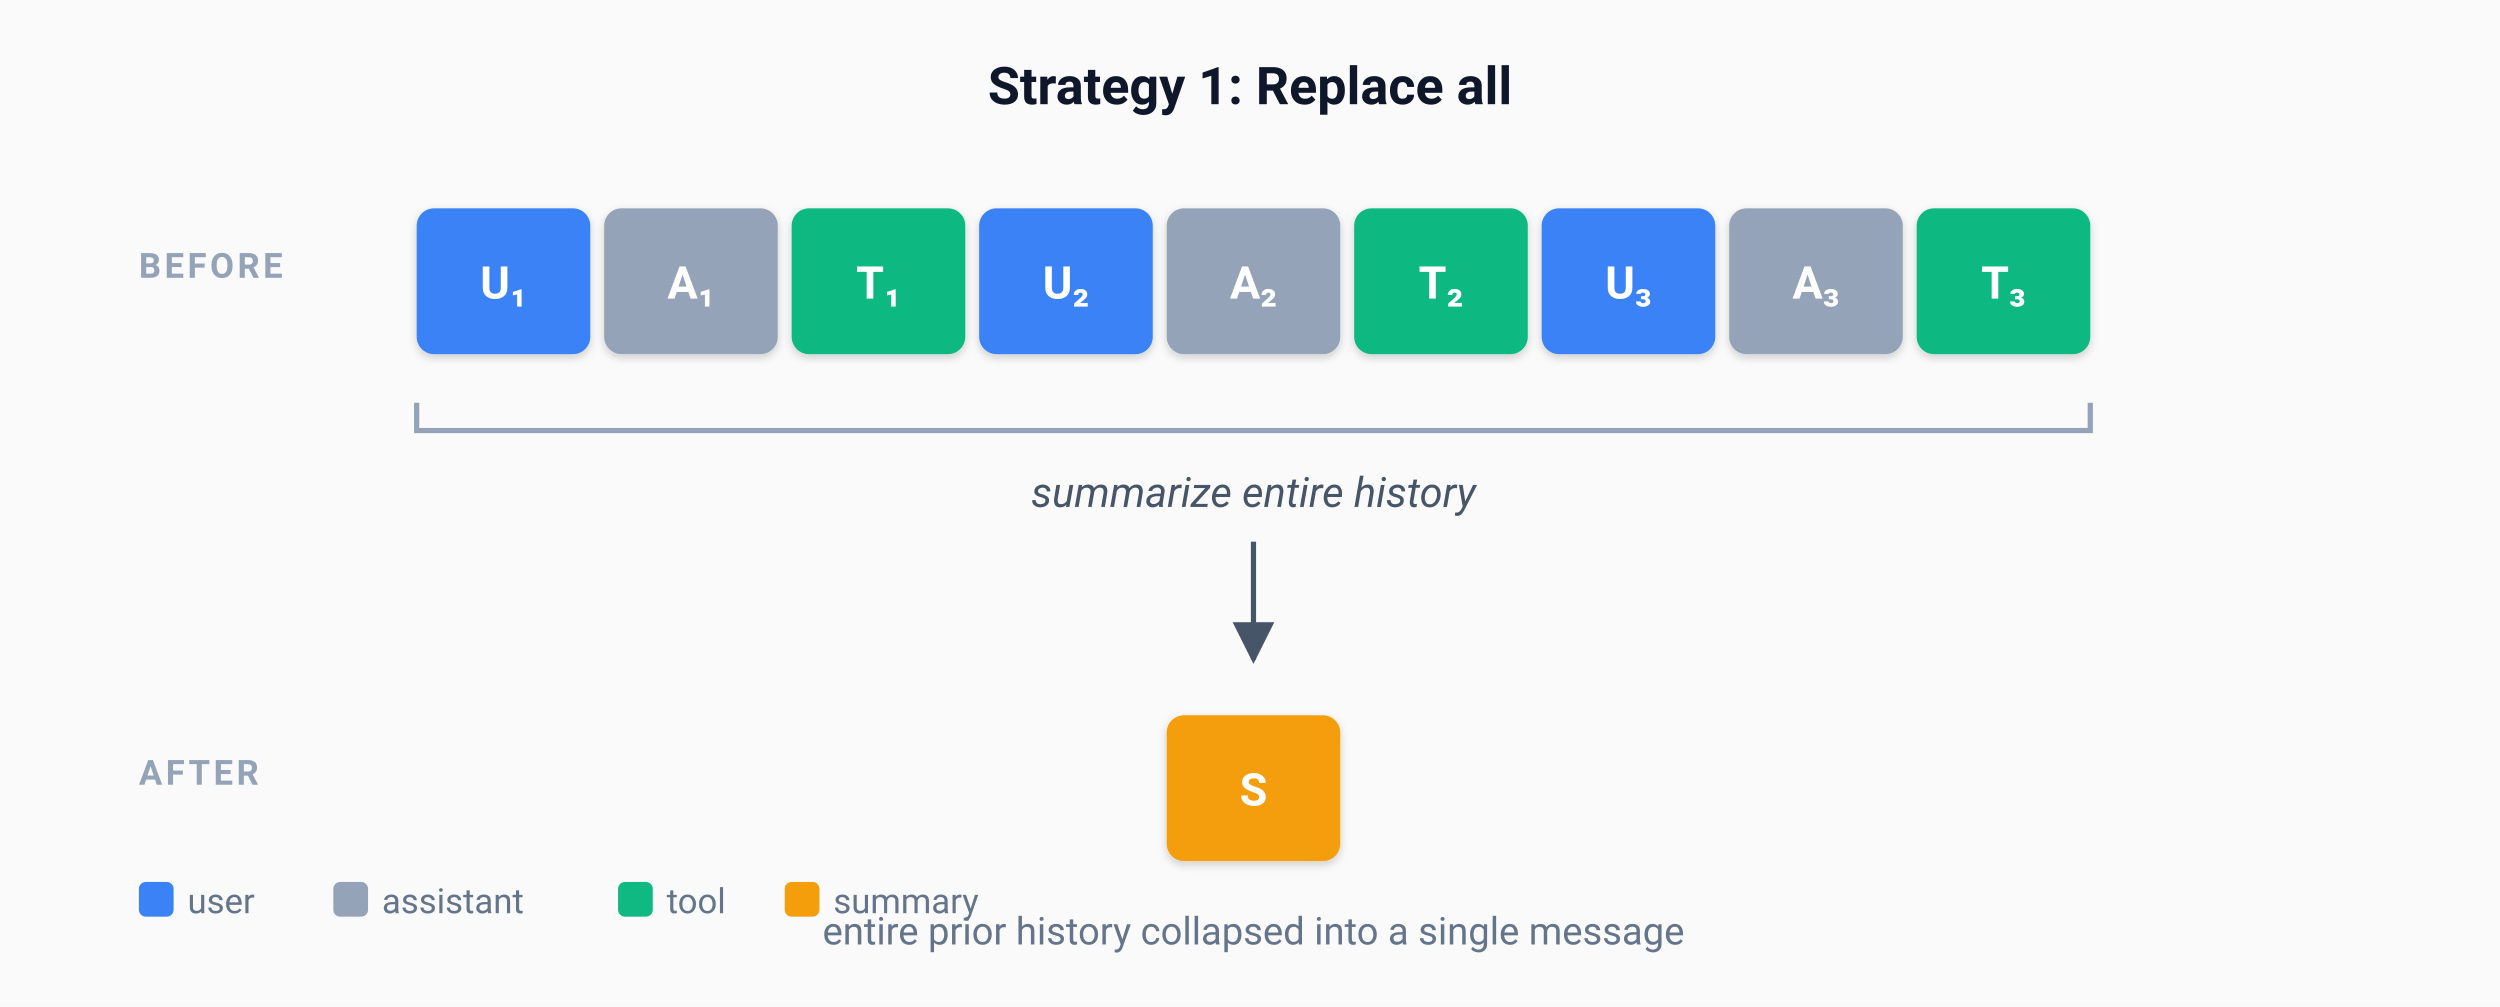
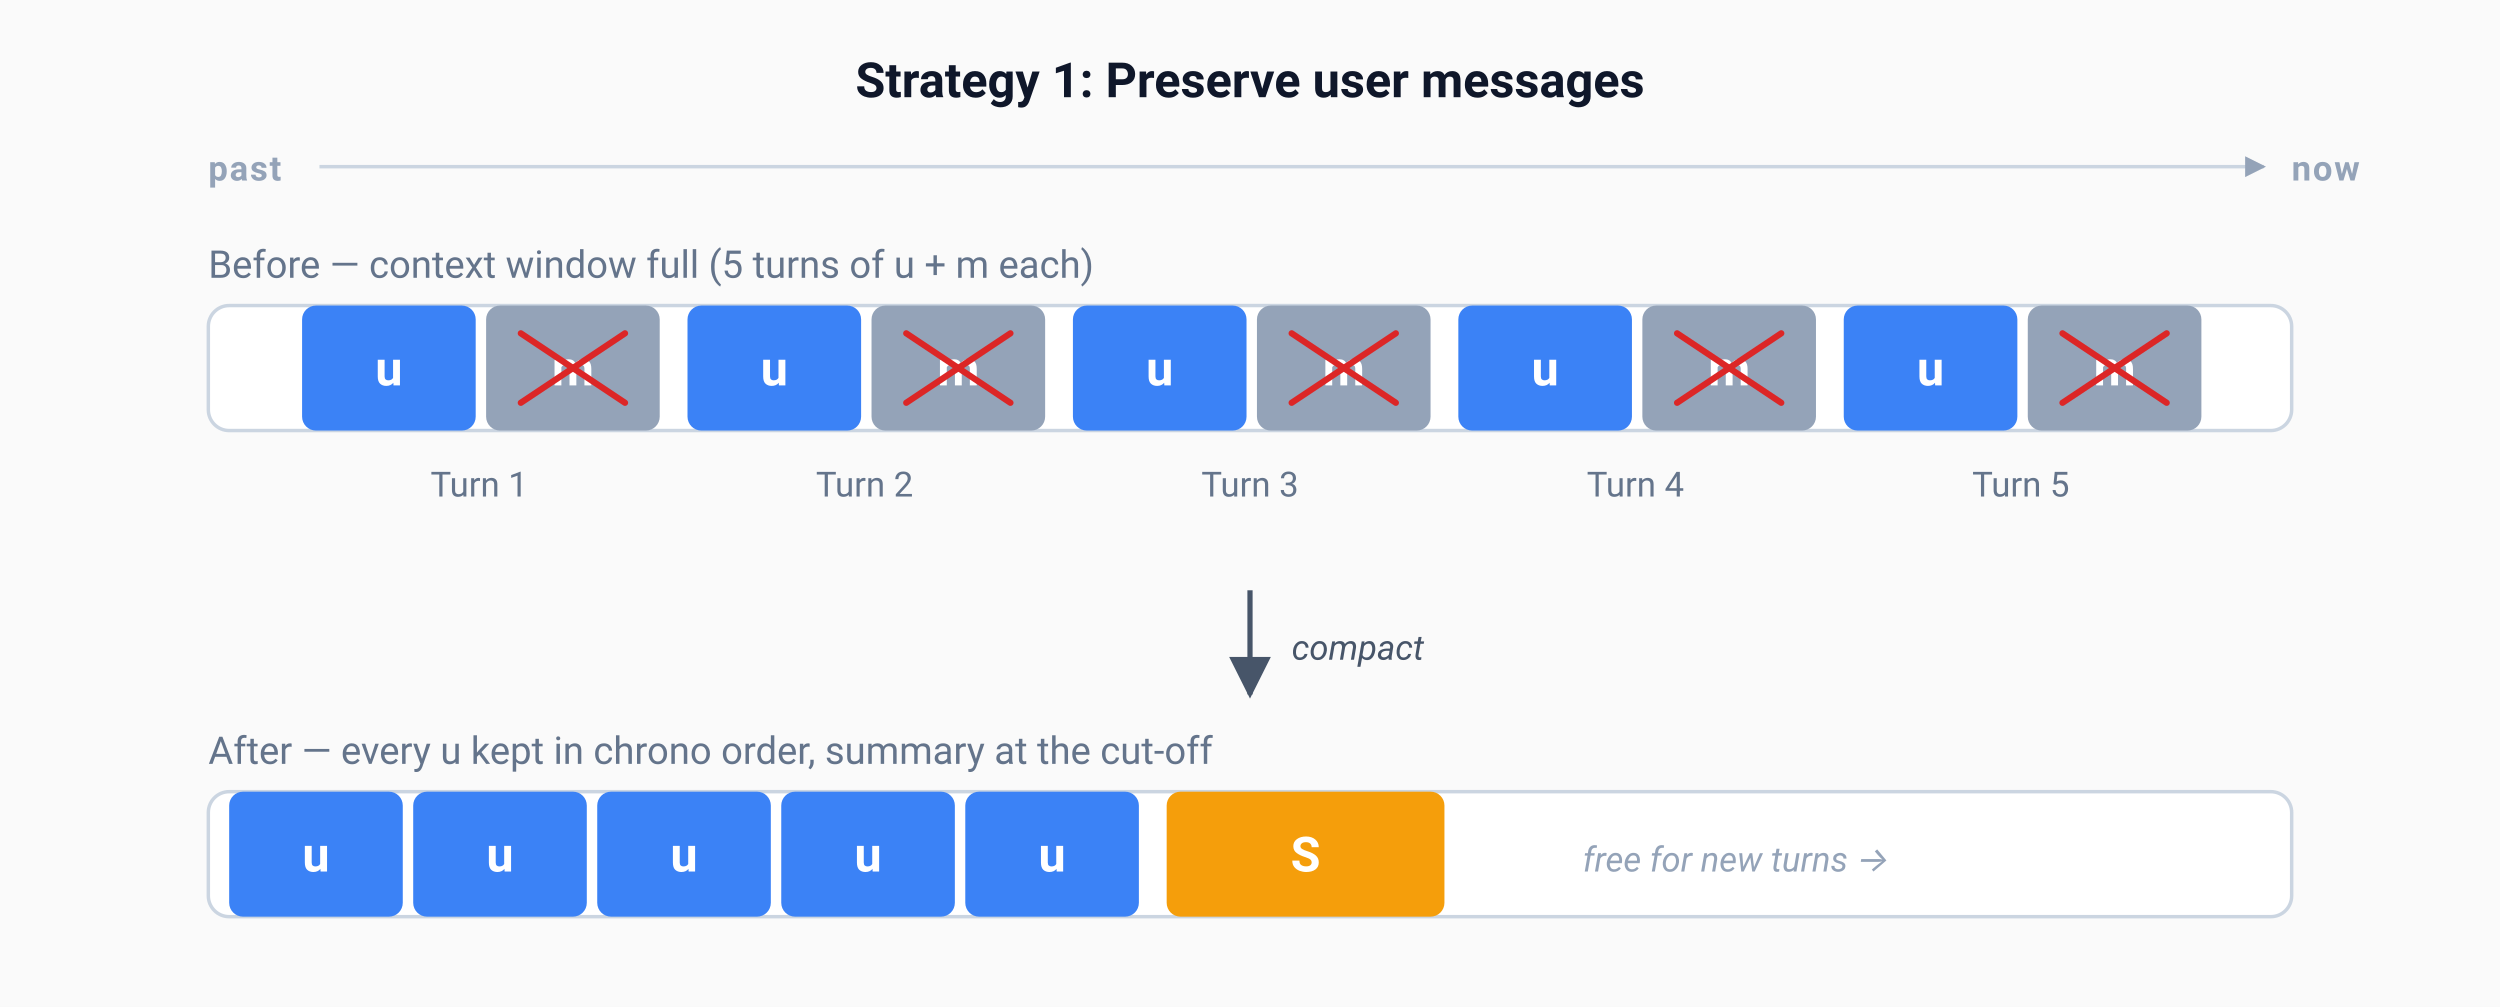
<svg xmlns="http://www.w3.org/2000/svg" viewBox="0 0 720 290" font-family="ui-sans-serif, system-ui, -apple-system, Segoe UI, Roboto, sans-serif">
  <defs>
    <marker id="arrow" viewBox="0 0 10 10" refX="9" refY="5" markerWidth="8" markerHeight="8" orient="auto-start-reverse">
      <path d="M 0 0 L 10 5 L 0 10 z" fill="#475569" />
    </marker>
-     <filter id="soft" x="-20%" y="-20%" width="140%" height="140%">
-       <feGaussianBlur in="SourceAlpha" stdDeviation="1.2" />
-       <feOffset dx="0" dy="1" result="o" />
-       <feComponentTransfer>
-         <feFuncA type="linear" slope="0.18" />
-       </feComponentTransfer>
-       <feMerge>
-         <feMergeNode />
-         <feMergeNode in="SourceGraphic" />
-       </feMerge>
-     </filter>
+     <marker id="axis-arrow" viewBox="0 0 10 10" refX="9" refY="5" markerWidth="6" markerHeight="6" orient="auto-start-reverse">
+       <path d="M 0 0 L 10 5 L 0 10 z" fill="#94a3b8" />
+     </marker>
  </defs>
  <rect width="720" height="290" fill="#fafafa" />
-   <text x="360" y="30" text-anchor="middle" font-size="15" font-weight="600" fill="#0f172a">Strategy 1: Replace all</text>
-   <text x="40" y="80" font-size="10" font-weight="600" fill="#94a3b8" letter-spacing="1">BEFORE</text>
-   <g transform="translate(120, 60)" filter="url(#soft)">
-     <rect x="0" y="0" width="50" height="42" rx="5" fill="#3b82f6" />
-     <rect x="54" y="0" width="50" height="42" rx="5" fill="#94a3b8" />
-     <rect x="108" y="0" width="50" height="42" rx="5" fill="#10b981" />
-     <rect x="162" y="0" width="50" height="42" rx="5" fill="#3b82f6" />
-     <rect x="216" y="0" width="50" height="42" rx="5" fill="#94a3b8" />
-     <rect x="270" y="0" width="50" height="42" rx="5" fill="#10b981" />
-     <rect x="324" y="0" width="50" height="42" rx="5" fill="#3b82f6" />
-     <rect x="378" y="0" width="50" height="42" rx="5" fill="#94a3b8" />
-     <rect x="432" y="0" width="50" height="42" rx="5" fill="#10b981" />
+   <text x="360" y="28" text-anchor="middle" font-size="14" font-weight="600" fill="#0f172a">Strategy 1: Preserve user messages</text>
+   <text x="60" y="52" font-size="10" font-weight="600" fill="#94a3b8" letter-spacing="0.5">past</text>
+   <line x1="92" y1="48" x2="652" y2="48" stroke="#cbd5e1" stroke-width="1" marker-end="url(#axis-arrow)" />
+   <text x="660" y="52" font-size="10" font-weight="600" fill="#94a3b8" letter-spacing="0.5">now</text>
+   <text x="60" y="80" font-size="11" fill="#64748b">Before — context window full (5 turns of u + m each)</text>
+   <rect x="60" y="88" width="600" height="36" rx="6" stroke="#cbd5e1" stroke-width="1" fill="white" />
+   <g transform="translate(60, 88)">
+     <rect x="27" y="0" width="50" height="36" rx="4" fill="#3b82f6" />
+     <rect x="80" y="0" width="50" height="36" rx="4" fill="#94a3b8" />
+     <rect x="138" y="0" width="50" height="36" rx="4" fill="#3b82f6" />
+     <rect x="191" y="0" width="50" height="36" rx="4" fill="#94a3b8" />
+     <rect x="249" y="0" width="50" height="36" rx="4" fill="#3b82f6" />
+     <rect x="302" y="0" width="50" height="36" rx="4" fill="#94a3b8" />
+     <rect x="360" y="0" width="50" height="36" rx="4" fill="#3b82f6" />
+     <rect x="413" y="0" width="50" height="36" rx="4" fill="#94a3b8" />
+     <rect x="471" y="0" width="50" height="36" rx="4" fill="#3b82f6" />
+     <rect x="524" y="0" width="50" height="36" rx="4" fill="#94a3b8" />
  </g>
-   <g transform="translate(120, 60)" font-size="13" font-weight="600" fill="white" text-anchor="middle">
-     <text x="25" y="26">U₁</text>
-     <text x="79" y="26">A₁</text>
-     <text x="133" y="26">T₁</text>
-     <text x="187" y="26">U₂</text>
-     <text x="241" y="26">A₂</text>
-     <text x="295" y="26">T₂</text>
-     <text x="349" y="26">U₃</text>
-     <text x="403" y="26">A₃</text>
-     <text x="457" y="26">T₃</text>
+   <g transform="translate(60, 88)" font-size="14" font-weight="700" fill="white" text-anchor="middle">
+     <text x="52" y="23">u</text>
+     <text x="105" y="23">m</text>
+     <text x="163" y="23">u</text>
+     <text x="216" y="23">m</text>
+     <text x="274" y="23">u</text>
+     <text x="327" y="23">m</text>
+     <text x="385" y="23">u</text>
+     <text x="438" y="23">m</text>
+     <text x="496" y="23">u</text>
+     <text x="549" y="23">m</text>
  </g>
-   <path d="M 120 116 L 120 124 L 602 124 L 602 116" stroke="#94a3b8" stroke-width="1.5" fill="none" />
-   <text x="361" y="146" text-anchor="middle" font-size="12" fill="#475569" font-style="italic">summarize entire history</text>
-   <line x1="361" y1="156" x2="361" y2="190" stroke="#475569" stroke-width="1.5" marker-end="url(#arrow)" />
-   <text x="40" y="226" font-size="10" font-weight="600" fill="#94a3b8" letter-spacing="1">AFTER</text>
-   <g transform="translate(336, 206)" filter="url(#soft)">
-     <rect x="0" y="0" width="50" height="42" rx="5" fill="#f59e0b" />
+   <g transform="translate(60, 88)" stroke="#dc2626" stroke-width="1.8" stroke-linecap="round">
+     <g transform="translate(80,0)">
+       <line x1="10" y1="8" x2="40" y2="28" />
+       <line x1="40" y1="8" x2="10" y2="28" />
+     </g>
+     <g transform="translate(191,0)">
+       <line x1="10" y1="8" x2="40" y2="28" />
+       <line x1="40" y1="8" x2="10" y2="28" />
+     </g>
+     <g transform="translate(302,0)">
+       <line x1="10" y1="8" x2="40" y2="28" />
+       <line x1="40" y1="8" x2="10" y2="28" />
+     </g>
+     <g transform="translate(413,0)">
+       <line x1="10" y1="8" x2="40" y2="28" />
+       <line x1="40" y1="8" x2="10" y2="28" />
+     </g>
+     <g transform="translate(524,0)">
+       <line x1="10" y1="8" x2="40" y2="28" />
+       <line x1="40" y1="8" x2="10" y2="28" />
+     </g>
  </g>
-   <text x="361" y="232" text-anchor="middle" font-size="13" font-weight="600" fill="white">S</text>
-   <text x="361" y="272" text-anchor="middle" font-size="11" fill="#64748b">entire prior history collapsed into a single message</text>
-   <g transform="translate(40, 254)" font-size="10" fill="#64748b">
-     <rect x="0" y="0" width="10" height="10" rx="2" fill="#3b82f6" />
-     <text x="14" y="9">user</text>
-     <rect x="56" y="0" width="10" height="10" rx="2" fill="#94a3b8" />
-     <text x="70" y="9">assistant</text>
-     <rect x="138" y="0" width="10" height="10" rx="2" fill="#10b981" />
-     <text x="152" y="9">tool</text>
-     <rect x="186" y="0" width="10" height="10" rx="2" fill="#f59e0b" />
-     <text x="200" y="9">summary</text>
+   <g font-size="10" fill="#64748b" text-anchor="middle">
+     <text x="138" y="143">Turn 1</text>
+     <text x="249" y="143">Turn 2</text>
+     <text x="360" y="143">Turn 3</text>
+     <text x="471" y="143">Turn 4</text>
+     <text x="582" y="143">Turn 5</text>
  </g>
+   <line x1="360" y1="170" x2="360" y2="200" stroke="#475569" stroke-width="1.5" marker-end="url(#arrow)" />
+   <text x="372" y="190" font-size="10" fill="#475569" font-style="italic">compact</text>
+   <text x="60" y="220" font-size="11" fill="#64748b">After — every u kept in chrono order, summary at the cut-off</text>
+   <rect x="60" y="228" width="600" height="36" rx="6" stroke="#cbd5e1" stroke-width="1" fill="white" />
+   <g transform="translate(60, 228)">
+     <rect x="6" y="0" width="50" height="36" rx="4" fill="#3b82f6" />
+     <rect x="59" y="0" width="50" height="36" rx="4" fill="#3b82f6" />
+     <rect x="112" y="0" width="50" height="36" rx="4" fill="#3b82f6" />
+     <rect x="165" y="0" width="50" height="36" rx="4" fill="#3b82f6" />
+     <rect x="218" y="0" width="50" height="36" rx="4" fill="#3b82f6" />
+     <rect x="276" y="0" width="80" height="36" rx="4" fill="#f59e0b" />
+   </g>
+   <g transform="translate(60, 228)" font-size="14" font-weight="700" fill="white" text-anchor="middle">
+     <text x="31" y="23">u</text>
+     <text x="84" y="23">u</text>
+     <text x="137" y="23">u</text>
+     <text x="190" y="23">u</text>
+     <text x="243" y="23">u</text>
+     <text x="316" y="23">S</text>
+   </g>
+   <text x="500" y="251" text-anchor="middle" font-size="10" fill="#94a3b8" font-style="italic">free for new turns →</text>
</svg>
